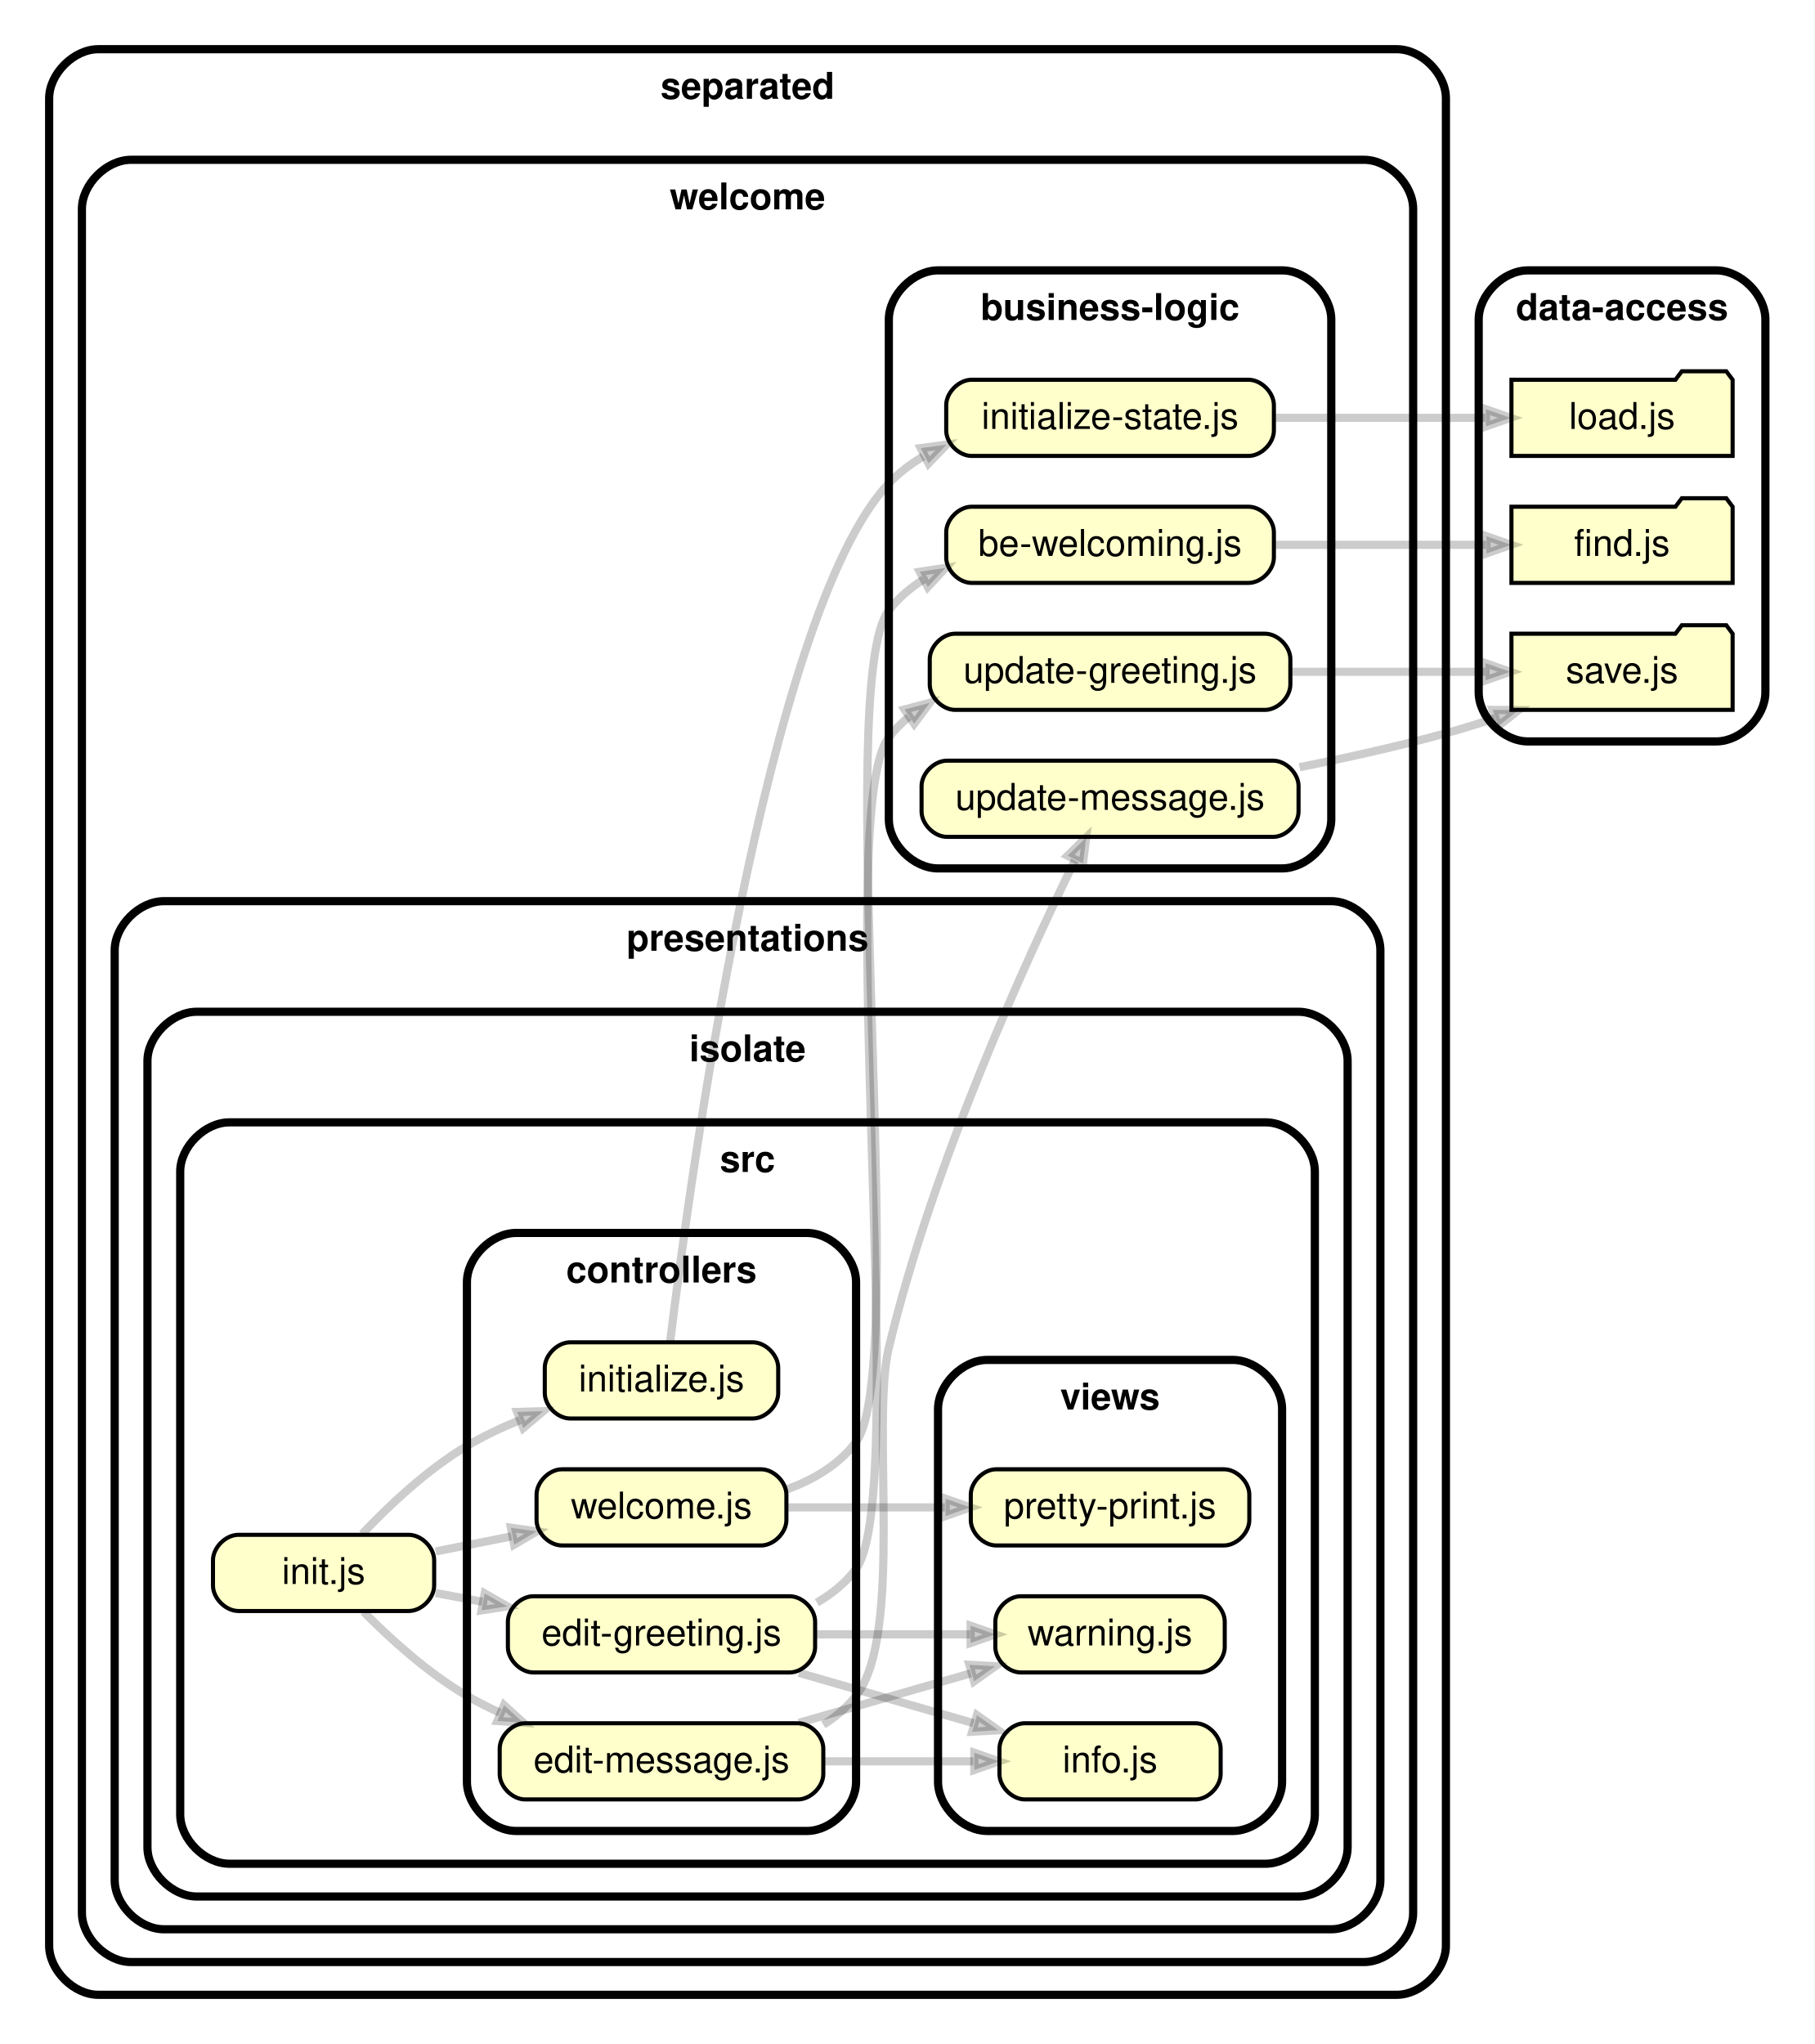
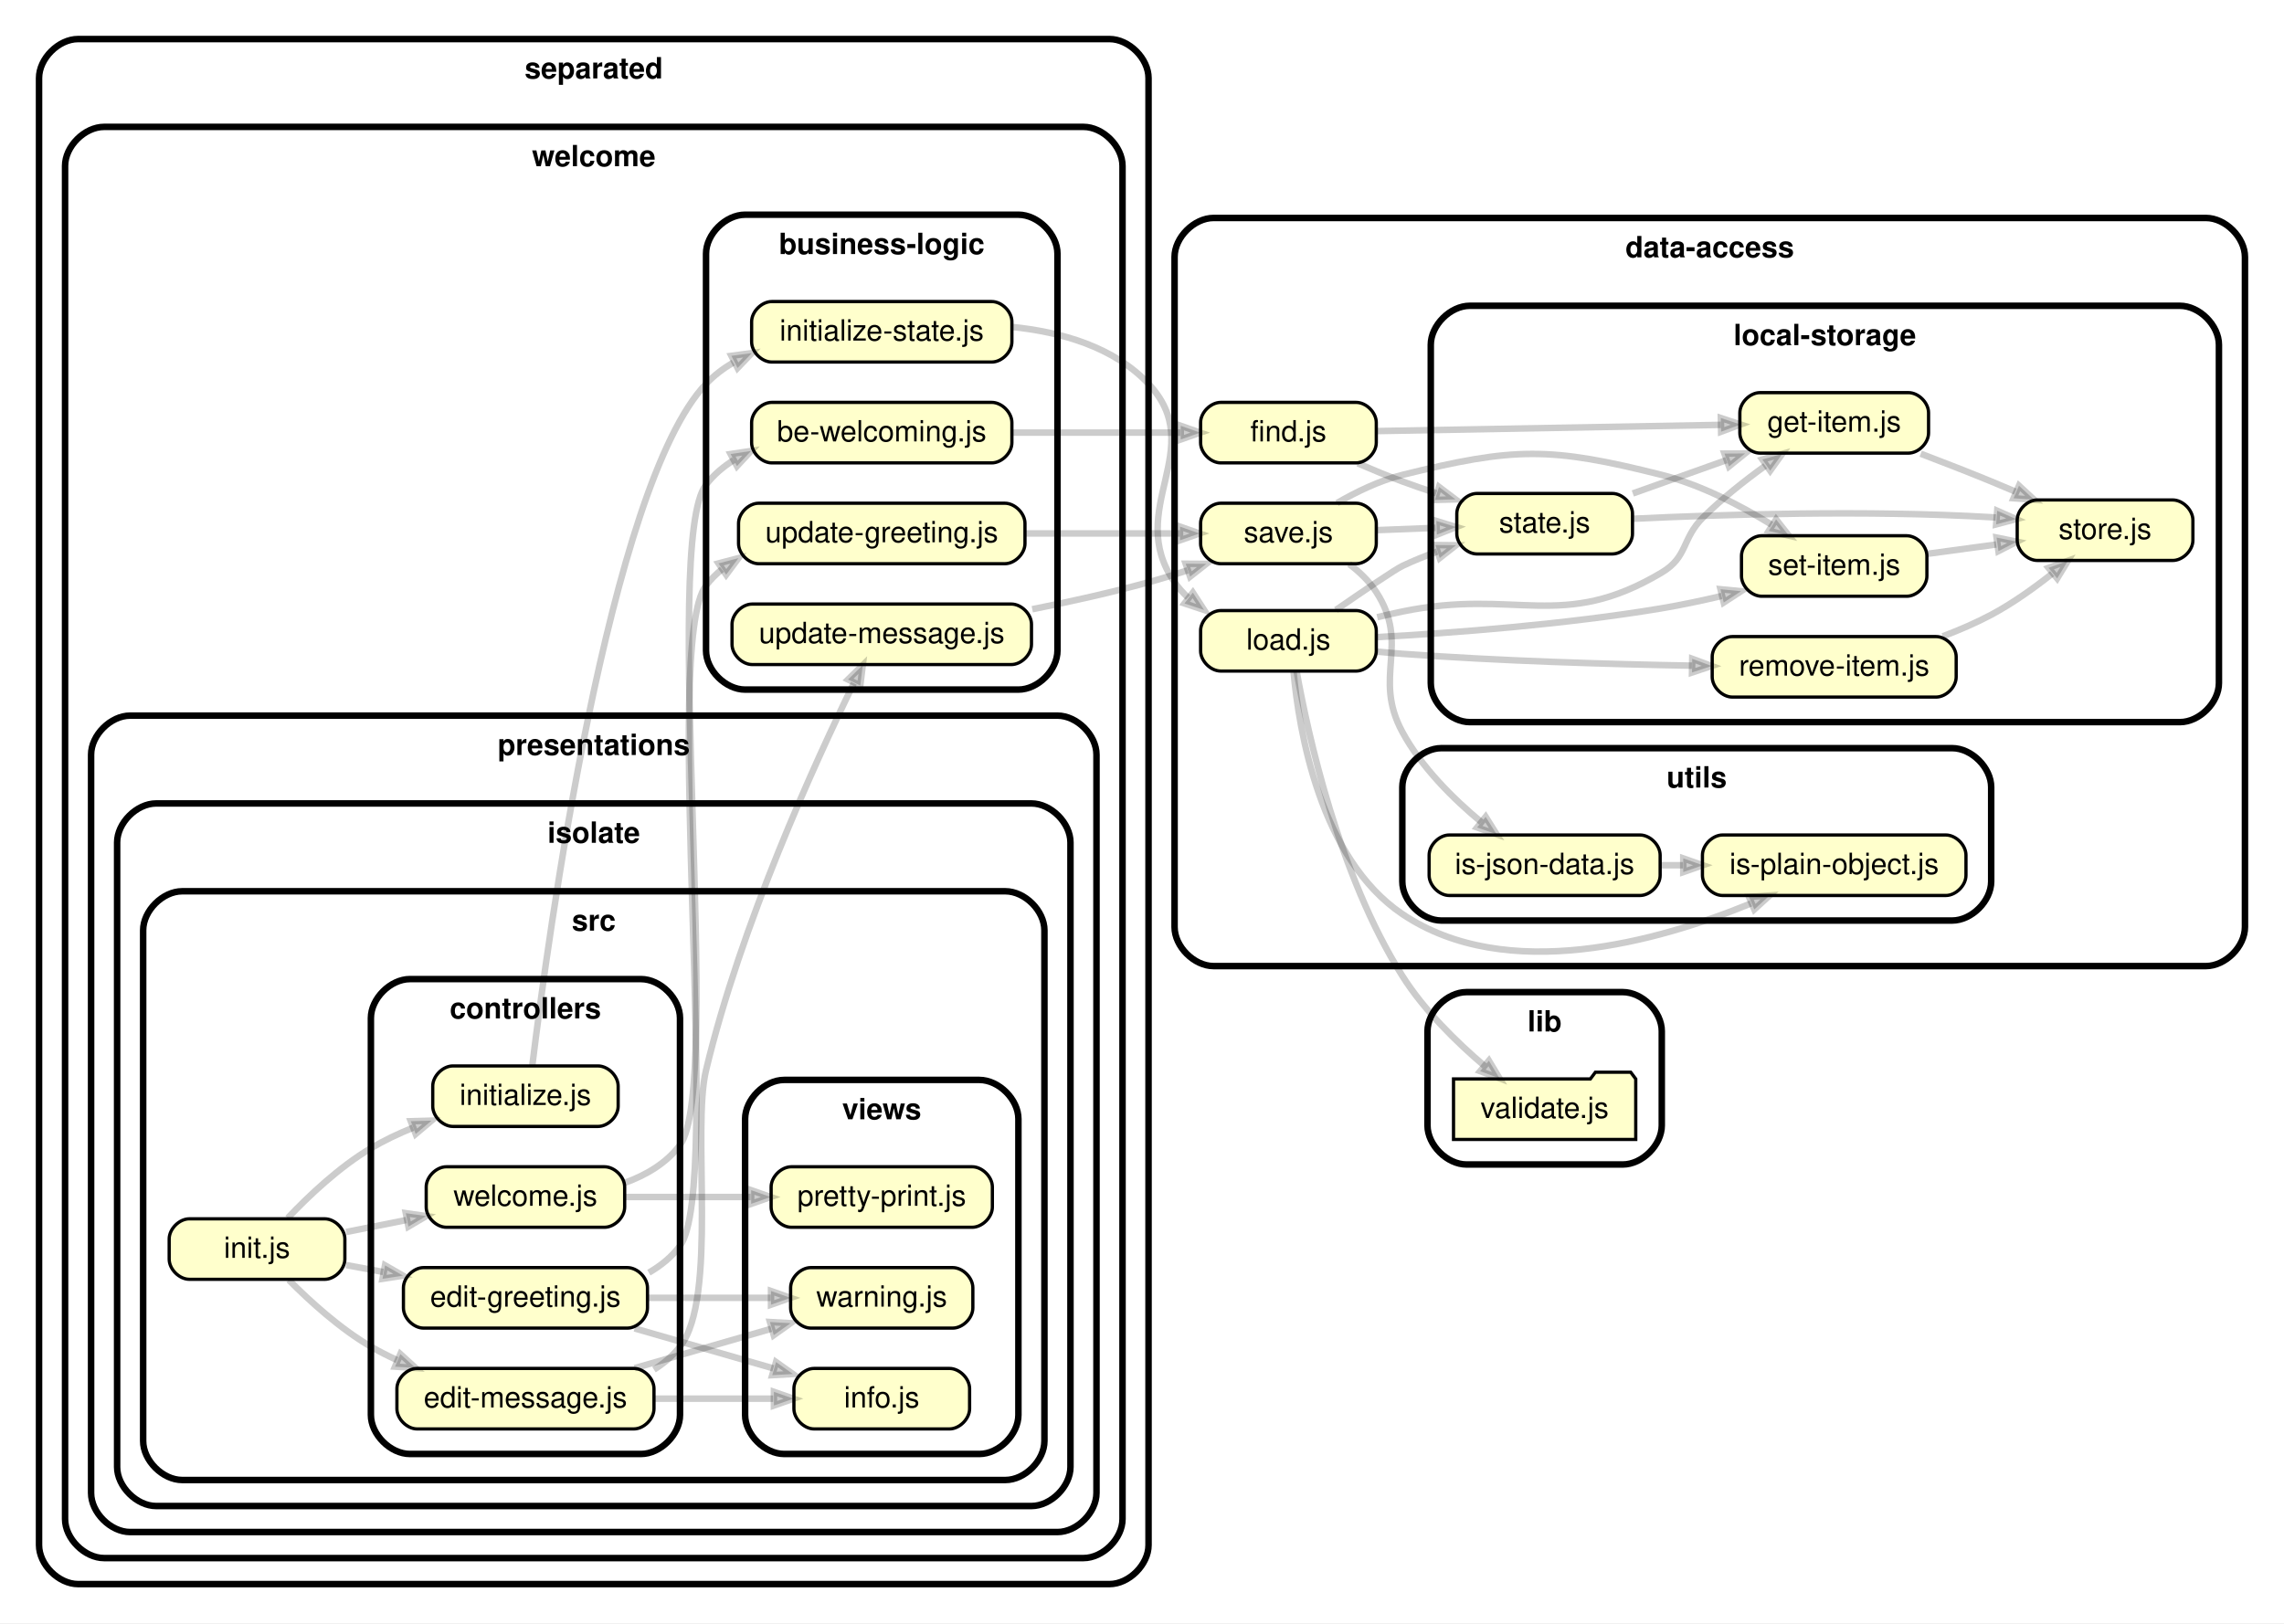
- <svg xmlns="http://www.w3.org/2000/svg" xmlns:xlink="http://www.w3.org/1999/xlink" width="443pt" height="499pt" viewBox="0.00 0.00 443.02 499.00">
+ <svg xmlns="http://www.w3.org/2000/svg" xmlns:xlink="http://www.w3.org/1999/xlink" width="702pt" height="499pt" viewBox="0.00 0.00 702.02 499.00">
  <g id="graph0" class="graph" transform="scale(1 1) rotate(0) translate(4 495)">
-     <polygon fill="white" stroke="transparent" points="-4,4 -4,-495 439.02,-495 439.02,4 -4,4" />
+     <polygon fill="white" stroke="transparent" points="-4,4 -4,-495 698.02,-495 698.02,4 -4,4" />
    <g id="clust1" class="cluster">
-       <path fill="#ffffff" stroke="black" stroke-width="2" d="M369.02,-314C369.02,-314 415.02,-314 415.02,-314 421.02,-314 427.02,-320 427.02,-326 427.02,-326 427.02,-417 427.02,-417 427.02,-423 421.02,-429 415.02,-429 415.02,-429 369.02,-429 369.02,-429 363.02,-429 357.02,-423 357.02,-417 357.02,-417 357.02,-326 357.02,-326 357.02,-320 363.02,-314 369.02,-314" />
-       <text text-anchor="middle" x="392.02" y="-416.9" font-family="Helvetica,sans-Serif" font-weight="bold" font-size="9.00">data-access</text>
+       <path fill="#ffffff" stroke="black" stroke-width="2" d="M369.02,-198C369.02,-198 674.02,-198 674.02,-198 680.02,-198 686.02,-204 686.02,-210 686.02,-210 686.02,-416 686.02,-416 686.02,-422 680.02,-428 674.02,-428 674.02,-428 369.02,-428 369.02,-428 363.02,-428 357.02,-422 357.02,-416 357.02,-416 357.02,-210 357.02,-210 357.02,-204 363.02,-198 369.02,-198" />
+       <text text-anchor="middle" x="521.52" y="-415.9" font-family="Helvetica,sans-Serif" font-weight="bold" font-size="9.00">data-access</text>
    </g>
    <g id="clust2" class="cluster">
+       <path fill="#ffffff" stroke="black" stroke-width="2" d="M447.77,-273C447.77,-273 666.02,-273 666.02,-273 672.02,-273 678.02,-279 678.02,-285 678.02,-285 678.02,-389 678.02,-389 678.02,-395 672.02,-401 666.02,-401 666.02,-401 447.77,-401 447.77,-401 441.77,-401 435.77,-395 435.77,-389 435.77,-389 435.77,-285 435.77,-285 435.77,-279 441.77,-273 447.77,-273" />
+       <text text-anchor="middle" x="556.89" y="-388.9" font-family="Helvetica,sans-Serif" font-weight="bold" font-size="9.00">local-storage</text>
+     </g>
+     <g id="clust3" class="cluster">
+       <path fill="#ffffff" stroke="black" stroke-width="2" d="M439.02,-212C439.02,-212 596.02,-212 596.02,-212 602.02,-212 608.02,-218 608.02,-224 608.02,-224 608.02,-253 608.02,-253 608.02,-259 602.02,-265 596.02,-265 596.02,-265 439.02,-265 439.02,-265 433.02,-265 427.02,-259 427.02,-253 427.02,-253 427.02,-224 427.02,-224 427.02,-218 433.02,-212 439.02,-212" />
+       <text text-anchor="middle" x="517.52" y="-252.9" font-family="Helvetica,sans-Serif" font-weight="bold" font-size="9.00">utils</text>
+     </g>
+     <g id="clust4" class="cluster">
+       <path fill="#ffffff" stroke="black" stroke-width="2" d="M446.76,-137C446.76,-137 494.77,-137 494.77,-137 500.77,-137 506.77,-143 506.77,-149 506.77,-149 506.77,-178 506.77,-178 506.77,-184 500.77,-190 494.77,-190 494.77,-190 446.76,-190 446.76,-190 440.76,-190 434.76,-184 434.76,-178 434.76,-178 434.76,-149 434.76,-149 434.76,-143 440.76,-137 446.76,-137" />
+       <text text-anchor="middle" x="470.77" y="-177.9" font-family="Helvetica,sans-Serif" font-weight="bold" font-size="9.00">lib</text>
+     </g>
+     <g id="clust5" class="cluster">
      <path fill="#ffffff" stroke="black" stroke-width="2" d="M20,-8C20,-8 337.02,-8 337.02,-8 343.02,-8 349.02,-14 349.02,-20 349.02,-20 349.02,-471 349.02,-471 349.02,-477 343.02,-483 337.02,-483 337.02,-483 20,-483 20,-483 14,-483 8,-477 8,-471 8,-471 8,-20 8,-20 8,-14 14,-8 20,-8" />
      <text text-anchor="middle" x="178.51" y="-470.9" font-family="Helvetica,sans-Serif" font-weight="bold" font-size="9.00">separated</text>
    </g>
-     <g id="clust3" class="cluster">
+     <g id="clust6" class="cluster">
      <path fill="#ffffff" stroke="black" stroke-width="2" d="M28,-16C28,-16 329.02,-16 329.02,-16 335.02,-16 341.02,-22 341.02,-28 341.02,-28 341.02,-444 341.02,-444 341.02,-450 335.02,-456 329.02,-456 329.02,-456 28,-456 28,-456 22,-456 16,-450 16,-444 16,-444 16,-28 16,-28 16,-22 22,-16 28,-16" />
      <text text-anchor="middle" x="178.51" y="-443.9" font-family="Helvetica,sans-Serif" font-weight="bold" font-size="9.00">welcome</text>
    </g>
-     <g id="clust4" class="cluster">
+     <g id="clust7" class="cluster">
      <path fill="#ffffff" stroke="black" stroke-width="2" d="M225.01,-283C225.01,-283 309.03,-283 309.03,-283 315.03,-283 321.03,-289 321.03,-295 321.03,-295 321.03,-417 321.03,-417 321.03,-423 315.03,-429 309.03,-429 309.03,-429 225.01,-429 225.01,-429 219.01,-429 213.01,-423 213.01,-417 213.01,-417 213.01,-295 213.01,-295 213.01,-289 219.01,-283 225.01,-283" />
      <text text-anchor="middle" x="267.02" y="-416.9" font-family="Helvetica,sans-Serif" font-weight="bold" font-size="9.00">business-logic</text>
    </g>
-     <g id="clust5" class="cluster">
+     <g id="clust8" class="cluster">
      <path fill="#ffffff" stroke="black" stroke-width="2" d="M36,-24C36,-24 321.02,-24 321.02,-24 327.02,-24 333.02,-30 333.02,-36 333.02,-36 333.02,-263 333.02,-263 333.02,-269 327.02,-275 321.02,-275 321.02,-275 36,-275 36,-275 30,-275 24,-269 24,-263 24,-263 24,-36 24,-36 24,-30 30,-24 36,-24" />
      <text text-anchor="middle" x="178.51" y="-262.9" font-family="Helvetica,sans-Serif" font-weight="bold" font-size="9.00">presentations</text>
    </g>
-     <g id="clust6" class="cluster">
+     <g id="clust9" class="cluster">
      <path fill="#ffffff" stroke="black" stroke-width="2" d="M44,-32C44,-32 313.02,-32 313.02,-32 319.02,-32 325.02,-38 325.02,-44 325.02,-44 325.02,-236 325.02,-236 325.02,-242 319.02,-248 313.02,-248 313.02,-248 44,-248 44,-248 38,-248 32,-242 32,-236 32,-236 32,-44 32,-44 32,-38 38,-32 44,-32" />
      <text text-anchor="middle" x="178.51" y="-235.9" font-family="Helvetica,sans-Serif" font-weight="bold" font-size="9.00">isolate</text>
    </g>
-     <g id="clust7" class="cluster">
+     <g id="clust10" class="cluster">
      <path fill="#ffffff" stroke="black" stroke-width="2" d="M52,-40C52,-40 305.02,-40 305.02,-40 311.02,-40 317.02,-46 317.02,-52 317.02,-52 317.02,-209 317.02,-209 317.02,-215 311.02,-221 305.02,-221 305.02,-221 52,-221 52,-221 46,-221 40,-215 40,-209 40,-209 40,-52 40,-52 40,-46 46,-40 52,-40" />
      <text text-anchor="middle" x="178.51" y="-208.9" font-family="Helvetica,sans-Serif" font-weight="bold" font-size="9.00">src</text>
    </g>
-     <g id="clust8" class="cluster">
+     <g id="clust11" class="cluster">
      <path fill="#ffffff" stroke="black" stroke-width="2" d="M122,-48C122,-48 193.01,-48 193.01,-48 199.01,-48 205.01,-54 205.01,-60 205.01,-60 205.01,-182 205.01,-182 205.01,-188 199.01,-194 193.01,-194 193.01,-194 122,-194 122,-194 116,-194 110,-188 110,-182 110,-182 110,-60 110,-60 110,-54 116,-48 122,-48" />
      <text text-anchor="middle" x="157.5" y="-181.9" font-family="Helvetica,sans-Serif" font-weight="bold" font-size="9.00">controllers</text>
    </g>
-     <g id="clust9" class="cluster">
+     <g id="clust12" class="cluster">
      <path fill="#ffffff" stroke="black" stroke-width="2" d="M237.02,-48C237.02,-48 297.02,-48 297.02,-48 303.02,-48 309.02,-54 309.02,-60 309.02,-60 309.02,-151 309.02,-151 309.02,-157 303.02,-163 297.02,-163 297.02,-163 237.02,-163 237.02,-163 231.02,-163 225.02,-157 225.02,-151 225.02,-151 225.02,-60 225.02,-60 225.02,-54 231.02,-48 237.02,-48" />
      <text text-anchor="middle" x="267.02" y="-150.9" font-family="Helvetica,sans-Serif" font-weight="bold" font-size="9.00">views</text>
    </g>
    <g id="node1" class="node">
      <g id="a_node1">
        <a xlink:href="data-access/find.js" xlink:title="find.js">
-           <polygon fill="#ffffcc" stroke="black" points="419.02,-371.3 417.47,-373.37 406.62,-373.37 405.06,-371.3 365.02,-371.3 365.02,-352.7 419.02,-352.7 419.02,-371.3" />
+           <path fill="#ffffcc" stroke="black" d="M412.82,-371.3C412.82,-371.3 371.22,-371.3 371.22,-371.3 368.12,-371.3 365.02,-368.2 365.02,-365.1 365.02,-365.1 365.02,-358.9 365.02,-358.9 365.02,-355.8 368.12,-352.7 371.22,-352.7 371.22,-352.7 412.82,-352.7 412.82,-352.7 415.92,-352.7 419.02,-355.8 419.02,-358.9 419.02,-358.9 419.02,-365.1 419.02,-365.1 419.02,-368.2 415.92,-371.3 412.82,-371.3" />
          <text text-anchor="middle" x="392.02" y="-359.3" font-family="Helvetica,sans-Serif" font-size="9.00">find.js</text>
        </a>
      </g>
    </g>
    <g id="node2" class="node">
      <g id="a_node2">
-         <a xlink:href="data-access/load.js" xlink:title="load.js">
-           <polygon fill="#ffffcc" stroke="black" points="419.02,-402.3 417.47,-404.37 406.62,-404.37 405.06,-402.3 365.02,-402.3 365.02,-383.7 419.02,-383.7 419.02,-402.3" />
-           <text text-anchor="middle" x="392.02" y="-390.3" font-family="Helvetica,sans-Serif" font-size="9.00">load.js</text>
-         </a>
-       </g>
+         <a xlink:href="data-access/local-storage/get-item.js" xlink:title="get-item.js">
+           <path fill="#ffffcc" stroke="black" d="M582.57,-374.3C582.57,-374.3 536.97,-374.3 536.97,-374.3 533.87,-374.3 530.77,-371.2 530.77,-368.1 530.77,-368.1 530.77,-361.9 530.77,-361.9 530.77,-358.8 533.87,-355.7 536.97,-355.7 536.97,-355.7 582.57,-355.7 582.57,-355.7 585.67,-355.7 588.77,-358.8 588.77,-361.9 588.77,-361.9 588.77,-368.1 588.77,-368.1 588.77,-371.2 585.67,-374.3 582.57,-374.3" />
+           <text text-anchor="middle" x="559.77" y="-362.3" font-family="Helvetica,sans-Serif" font-size="9.00">get-item.js</text>
+         </a>
+       </g>
+     </g>
+     <g id="edge1" class="edge">
+       <path fill="none" stroke="#000000" stroke-width="2" stroke-opacity="0.2" d="M419.28,-362.48C447.86,-362.99 493.66,-363.82 524.92,-364.39" />
+       <polygon fill="#000000" fill-opacity="0.2" stroke="#000000" stroke-width="2" stroke-opacity="0.2" points="524.93,-366.49 530.97,-364.5 525.01,-362.29 524.93,-366.49" />
    </g>
    <g id="node3" class="node">
      <g id="a_node3">
-         <a xlink:href="data-access/save.js" xlink:title="save.js">
-           <polygon fill="#ffffcc" stroke="black" points="419.02,-340.3 417.47,-342.37 406.62,-342.37 405.06,-340.3 365.02,-340.3 365.02,-321.7 419.02,-321.7 419.02,-340.3" />
-           <text text-anchor="middle" x="392.02" y="-328.3" font-family="Helvetica,sans-Serif" font-size="9.00">save.js</text>
-         </a>
-       </g>
+         <a xlink:href="data-access/local-storage/state.js" xlink:title="state.js">
+           <path fill="#ffffcc" stroke="black" d="M491.57,-343.3C491.57,-343.3 449.97,-343.3 449.97,-343.3 446.87,-343.3 443.77,-340.2 443.77,-337.1 443.77,-337.1 443.77,-330.9 443.77,-330.9 443.77,-327.8 446.87,-324.7 449.97,-324.7 449.97,-324.7 491.57,-324.7 491.57,-324.7 494.67,-324.7 497.77,-327.8 497.77,-330.9 497.77,-330.9 497.77,-337.1 497.77,-337.1 497.77,-340.2 494.67,-343.3 491.57,-343.3" />
+           <text text-anchor="middle" x="470.77" y="-331.3" font-family="Helvetica,sans-Serif" font-size="9.00">state.js</text>
+         </a>
+       </g>
+     </g>
+     <g id="edge2" class="edge">
+       <path fill="none" stroke="#000000" stroke-width="2" stroke-opacity="0.2" d="M413.35,-352.55C417.81,-350.62 422.54,-348.66 427.02,-347 430.37,-345.76 433.9,-344.54 437.44,-343.38" />
+       <polygon fill="#000000" fill-opacity="0.2" stroke="#000000" stroke-width="2" stroke-opacity="0.2" points="438.3,-345.31 443.37,-341.48 437.02,-341.31 438.3,-345.31" />
+     </g>
+     <g id="node9" class="node">
+       <g id="a_node9">
+         <a xlink:href="data-access/local-storage/store.js" xlink:title="store.js">
+           <path fill="#ffffcc" stroke="black" d="M663.82,-341.3C663.82,-341.3 622.22,-341.3 622.22,-341.3 619.12,-341.3 616.02,-338.2 616.02,-335.1 616.02,-335.1 616.02,-328.9 616.02,-328.9 616.02,-325.8 619.12,-322.7 622.22,-322.7 622.22,-322.7 663.82,-322.7 663.82,-322.7 666.92,-322.7 670.02,-325.8 670.02,-328.9 670.02,-328.9 670.02,-335.1 670.02,-335.1 670.02,-338.2 666.92,-341.3 663.82,-341.3" />
+           <text text-anchor="middle" x="643.02" y="-329.3" font-family="Helvetica,sans-Serif" font-size="9.00">store.js</text>
+         </a>
+       </g>
+     </g>
+     <g id="edge9" class="edge">
+       <path fill="none" stroke="#000000" stroke-width="2" stroke-opacity="0.2" d="M586.36,-355.52C593.41,-352.84 601.03,-349.87 608.02,-347 610.43,-346.01 612.94,-344.95 615.44,-343.88" />
+       <polygon fill="#000000" fill-opacity="0.2" stroke="#000000" stroke-width="2" stroke-opacity="0.2" points="616.56,-345.68 621.23,-341.37 614.89,-341.83 616.56,-345.68" />
+     </g>
+     <g id="edge12" class="edge">
+       <path fill="none" stroke="#000000" stroke-width="2" stroke-opacity="0.2" d="M497.87,-343.3C506.91,-346.52 517.14,-350.17 526.61,-353.54" />
+       <polygon fill="#000000" fill-opacity="0.2" stroke="#000000" stroke-width="2" stroke-opacity="0.2" points="526.03,-355.56 532.38,-355.6 527.43,-351.61 526.03,-355.56" />
+     </g>
+     <g id="edge13" class="edge">
+       <path fill="none" stroke="#000000" stroke-width="2" stroke-opacity="0.2" d="M497.91,-335.52C525.36,-336.85 569.76,-338.24 608.02,-336 608.48,-335.97 608.95,-335.94 609.43,-335.91" />
+       <polygon fill="#000000" fill-opacity="0.2" stroke="#000000" stroke-width="2" stroke-opacity="0.2" points="609.87,-337.98 615.69,-335.41 609.54,-333.8 609.87,-337.98" />
    </g>
    <g id="node4" class="node">
      <g id="a_node4">
+         <a xlink:href="data-access/load.js" xlink:title="load.js">
+           <path fill="#ffffcc" stroke="black" d="M412.82,-307.3C412.82,-307.3 371.22,-307.3 371.22,-307.3 368.12,-307.3 365.02,-304.2 365.02,-301.1 365.02,-301.1 365.02,-294.9 365.02,-294.9 365.02,-291.8 368.12,-288.7 371.22,-288.7 371.22,-288.7 412.82,-288.7 412.82,-288.7 415.92,-288.7 419.02,-291.8 419.02,-294.9 419.02,-294.9 419.02,-301.1 419.02,-301.1 419.02,-304.2 415.92,-307.3 412.82,-307.3" />
+           <text text-anchor="middle" x="392.02" y="-295.3" font-family="Helvetica,sans-Serif" font-size="9.00">load.js</text>
+         </a>
+       </g>
+     </g>
+     <g id="edge4" class="edge">
+       <path fill="none" stroke="#000000" stroke-width="2" stroke-opacity="0.2" d="M419.31,-305.26C421.9,-305.89 424.51,-306.48 427.02,-307 462.12,-314.26 476,-300.62 506.77,-319 514.88,-323.84 512.82,-329.35 519.52,-336 525.25,-341.69 532.15,-347.16 538.56,-351.79" />
+       <polygon fill="#000000" fill-opacity="0.2" stroke="#000000" stroke-width="2" stroke-opacity="0.2" points="537.68,-353.74 543.79,-355.47 540.09,-350.3 537.68,-353.74" />
+     </g>
+     <g id="edge7" class="edge">
+       <path fill="none" stroke="#000000" stroke-width="2" stroke-opacity="0.2" d="M406.61,-307.48C415.09,-313.34 424.8,-319.94 427.02,-321 430.42,-322.62 434.07,-324.1 437.75,-325.42" />
+       <polygon fill="#000000" fill-opacity="0.2" stroke="#000000" stroke-width="2" stroke-opacity="0.2" points="437.17,-327.44 443.52,-327.38 438.52,-323.46 437.17,-327.44" />
+     </g>
+     <g id="node5" class="node">
+       <g id="a_node5">
+         <a xlink:href="lib/validate.js" xlink:title="validate.js">
+           <polygon fill="#ffffcc" stroke="black" points="498.77,-163.3 497.22,-165.37 486.37,-165.37 484.82,-163.3 442.76,-163.3 442.76,-144.7 498.77,-144.7 498.77,-163.3" />
+           <text text-anchor="middle" x="470.77" y="-151.3" font-family="Helvetica,sans-Serif" font-size="9.00">validate.js</text>
+         </a>
+       </g>
+     </g>
+     <g id="edge3" class="edge">
+       <path fill="none" stroke="#000000" stroke-width="2" stroke-opacity="0.2" d="M394.55,-288.53C397.96,-269.56 407.43,-226.06 427.02,-195 433.68,-184.43 443.65,-174.66 452.28,-167.31" />
+       <polygon fill="#000000" fill-opacity="0.2" stroke="#000000" stroke-width="2" stroke-opacity="0.2" points="453.63,-168.92 456.91,-163.48 450.95,-165.69 453.63,-168.92" />
+     </g>
+     <g id="node6" class="node">
+       <g id="a_node6">
+         <a xlink:href="data-access/local-storage/remove-item.js" xlink:title="remove-item.js">
+           <path fill="#ffffcc" stroke="black" d="M591.06,-299.3C591.06,-299.3 528.47,-299.3 528.47,-299.3 525.37,-299.3 522.27,-296.2 522.27,-293.1 522.27,-293.1 522.27,-286.9 522.27,-286.9 522.27,-283.8 525.37,-280.7 528.47,-280.7 528.47,-280.7 591.06,-280.7 591.06,-280.7 594.16,-280.7 597.26,-283.8 597.26,-286.9 597.26,-286.9 597.26,-293.1 597.26,-293.1 597.26,-296.2 594.16,-299.3 591.06,-299.3" />
+           <text text-anchor="middle" x="559.77" y="-287.3" font-family="Helvetica,sans-Serif" font-size="9.00">remove-item.js</text>
+         </a>
+       </g>
+     </g>
+     <g id="edge5" class="edge">
+       <path fill="none" stroke="#000000" stroke-width="2" stroke-opacity="0.2" d="M419.35,-294.67C421.94,-294.42 424.53,-294.18 427.02,-294 456.7,-291.81 490.23,-290.81 516.04,-290.36" />
+       <polygon fill="#000000" fill-opacity="0.2" stroke="#000000" stroke-width="2" stroke-opacity="0.2" points="516.13,-292.46 522.09,-290.26 516.06,-288.26 516.13,-292.46" />
+     </g>
+     <g id="node7" class="node">
+       <g id="a_node7">
+         <a xlink:href="data-access/local-storage/set-item.js" xlink:title="set-item.js">
+           <path fill="#ffffcc" stroke="black" d="M582.06,-330.3C582.06,-330.3 537.47,-330.3 537.47,-330.3 534.37,-330.3 531.27,-327.2 531.27,-324.1 531.27,-324.1 531.27,-317.9 531.27,-317.9 531.27,-314.8 534.37,-311.7 537.47,-311.7 537.47,-311.7 582.06,-311.7 582.06,-311.7 585.16,-311.7 588.26,-314.8 588.26,-317.9 588.26,-317.9 588.26,-324.1 588.26,-324.1 588.26,-327.2 585.16,-330.3 582.06,-330.3" />
+           <text text-anchor="middle" x="559.77" y="-318.3" font-family="Helvetica,sans-Serif" font-size="9.00">set-item.js</text>
+         </a>
+       </g>
+     </g>
+     <g id="edge6" class="edge">
+       <path fill="none" stroke="#000000" stroke-width="2" stroke-opacity="0.2" d="M419.37,-299.14C442.52,-300.42 477.05,-303.01 506.77,-308 512.76,-309.01 519.07,-310.34 525.16,-311.78" />
+       <polygon fill="#000000" fill-opacity="0.2" stroke="#000000" stroke-width="2" stroke-opacity="0.2" points="524.82,-313.86 531.14,-313.24 525.81,-309.78 524.82,-313.86" />
+     </g>
+     <g id="node8" class="node">
+       <g id="a_node8">
+         <a xlink:href="data-access/utils/is-plain-object.js" xlink:title="is-plain-object.js">
+           <path fill="#ffffcc" stroke="black" d="M594.07,-238.3C594.07,-238.3 525.47,-238.3 525.47,-238.3 522.37,-238.3 519.27,-235.2 519.27,-232.1 519.27,-232.1 519.27,-225.9 519.27,-225.9 519.27,-222.8 522.37,-219.7 525.47,-219.7 525.47,-219.7 594.07,-219.7 594.07,-219.7 597.17,-219.7 600.27,-222.8 600.27,-225.9 600.27,-225.9 600.27,-232.1 600.27,-232.1 600.27,-235.2 597.17,-238.3 594.07,-238.3" />
+           <text text-anchor="middle" x="559.77" y="-226.3" font-family="Helvetica,sans-Serif" font-size="9.00">is-plain-object.js</text>
+         </a>
+       </g>
+     </g>
+     <g id="edge8" class="edge">
+       <path fill="none" stroke="#000000" stroke-width="2" stroke-opacity="0.2" d="M393.58,-288.61C395.23,-270.5 401.71,-231.06 427.02,-214 459.1,-192.38 505.83,-205.61 534.16,-217.25" />
+       <polygon fill="#000000" fill-opacity="0.2" stroke="#000000" stroke-width="2" stroke-opacity="0.2" points="533.57,-219.28 539.91,-219.7 535.21,-215.41 533.57,-219.28" />
+     </g>
+     <g id="edge10" class="edge">
+       <path fill="none" stroke="#000000" stroke-width="2" stroke-opacity="0.2" d="M593.13,-299.38C598.23,-301.31 603.35,-303.52 608.02,-306 614.54,-309.48 621.13,-314.18 626.75,-318.63" />
+       <polygon fill="#000000" fill-opacity="0.2" stroke="#000000" stroke-width="2" stroke-opacity="0.2" points="625.64,-320.43 631.61,-322.61 628.3,-317.18 625.64,-320.43" />
+     </g>
+     <g id="edge11" class="edge">
+       <path fill="none" stroke="#000000" stroke-width="2" stroke-opacity="0.2" d="M588.27,-324.72C595.11,-325.65 602.51,-326.65 609.56,-327.61" />
+       <polygon fill="#000000" fill-opacity="0.2" stroke="#000000" stroke-width="2" stroke-opacity="0.2" points="609.68,-329.74 615.91,-328.47 610.25,-325.58 609.68,-329.74" />
+     </g>
+     <g id="node10" class="node">
+       <g id="a_node10">
+         <a xlink:href="data-access/save.js" xlink:title="save.js">
+           <path fill="#ffffcc" stroke="black" d="M412.82,-340.3C412.82,-340.3 371.22,-340.3 371.22,-340.3 368.12,-340.3 365.02,-337.2 365.02,-334.1 365.02,-334.1 365.02,-327.9 365.02,-327.9 365.02,-324.8 368.12,-321.7 371.22,-321.7 371.22,-321.7 412.82,-321.7 412.82,-321.7 415.92,-321.7 419.02,-324.8 419.02,-327.9 419.02,-327.9 419.02,-334.1 419.02,-334.1 419.02,-337.2 415.92,-340.3 412.82,-340.3" />
+           <text text-anchor="middle" x="392.02" y="-328.3" font-family="Helvetica,sans-Serif" font-size="9.00">save.js</text>
+         </a>
+       </g>
+     </g>
+     <g id="edge15" class="edge">
+       <path fill="none" stroke="#000000" stroke-width="2" stroke-opacity="0.2" d="M419.43,-332.03C425.16,-332.26 431.29,-332.5 437.23,-332.73" />
+       <polygon fill="#000000" fill-opacity="0.2" stroke="#000000" stroke-width="2" stroke-opacity="0.2" points="437.49,-334.84 443.57,-332.98 437.65,-330.64 437.49,-334.84" />
+     </g>
+     <g id="edge14" class="edge">
+       <path fill="none" stroke="#000000" stroke-width="2" stroke-opacity="0.2" d="M406.95,-340.35C412.87,-343.79 420.02,-347.26 427.02,-349 461.42,-357.54 472.4,-357.67 506.77,-349 518.74,-345.98 530.95,-339.61 540.52,-333.71" />
+       <polygon fill="#000000" fill-opacity="0.2" stroke="#000000" stroke-width="2" stroke-opacity="0.2" points="541.91,-335.32 545.84,-330.32 539.65,-331.78 541.91,-335.32" />
+     </g>
+     <g id="node11" class="node">
+       <g id="a_node11">
+         <a xlink:href="data-access/utils/is-json-data.js" xlink:title="is-json-data.js">
+           <path fill="#ffffcc" stroke="black" d="M500.07,-238.3C500.07,-238.3 441.46,-238.3 441.46,-238.3 438.36,-238.3 435.26,-235.2 435.26,-232.1 435.26,-232.1 435.26,-225.9 435.26,-225.9 435.26,-222.8 438.36,-219.7 441.46,-219.7 441.46,-219.7 500.07,-219.7 500.07,-219.7 503.17,-219.7 506.27,-222.8 506.27,-225.9 506.27,-225.9 506.27,-232.1 506.27,-232.1 506.27,-235.2 503.17,-238.3 500.07,-238.3" />
+           <text text-anchor="middle" x="470.77" y="-226.3" font-family="Helvetica,sans-Serif" font-size="9.00">is-json-data.js</text>
+         </a>
+       </g>
+     </g>
+     <g id="edge16" class="edge">
+       <path fill="none" stroke="#000000" stroke-width="2" stroke-opacity="0.2" d="M410.67,-321.61C413.87,-319.19 416.87,-316.32 419.02,-313 429.58,-296.68 417.78,-287.1 427.02,-270 432.87,-259.16 442.61,-249.48 451.31,-242.26" />
+       <polygon fill="#000000" fill-opacity="0.2" stroke="#000000" stroke-width="2" stroke-opacity="0.2" points="452.64,-243.89 456.01,-238.51 450.01,-240.61 452.64,-243.89" />
+     </g>
+     <g id="edge17" class="edge">
+       <path fill="none" stroke="#000000" stroke-width="2" stroke-opacity="0.2" d="M506.4,-229C508.67,-229 510.97,-229 513.27,-229" />
+       <polygon fill="#000000" fill-opacity="0.2" stroke="#000000" stroke-width="2" stroke-opacity="0.2" points="513.38,-231.1 519.38,-229 513.38,-226.9 513.38,-231.1" />
+     </g>
+     <g id="node12" class="node">
+       <g id="a_node12">
        <a xlink:href="separated/welcome/business-logic/be-welcoming.js" xlink:title="be-welcoming.js">
          <path fill="#ffffcc" stroke="black" d="M300.82,-371.3C300.82,-371.3 233.22,-371.3 233.22,-371.3 230.12,-371.3 227.02,-368.2 227.02,-365.1 227.02,-365.1 227.02,-358.9 227.02,-358.9 227.02,-355.8 230.12,-352.7 233.22,-352.7 233.22,-352.7 300.82,-352.7 300.82,-352.7 303.92,-352.7 307.02,-355.8 307.02,-358.9 307.02,-358.9 307.02,-365.1 307.02,-365.1 307.02,-368.2 303.92,-371.3 300.82,-371.3" />
          <text text-anchor="middle" x="267.02" y="-359.3" font-family="Helvetica,sans-Serif" font-size="9.00">be-welcoming.js</text>
        </a>
      </g>
    </g>
-     <g id="edge1" class="edge">
+     <g id="edge18" class="edge">
      <path fill="none" stroke="#000000" stroke-width="2" stroke-opacity="0.2" d="M307.27,-362C323.91,-362 343.05,-362 358.83,-362" />
      <polygon fill="#000000" fill-opacity="0.2" stroke="#000000" stroke-width="2" stroke-opacity="0.2" points="358.92,-364.1 364.92,-362 358.92,-359.9 358.92,-364.1" />
    </g>
-     <g id="node5" class="node">
-       <g id="a_node5">
+     <g id="node13" class="node">
+       <g id="a_node13">
        <a xlink:href="separated/welcome/business-logic/initialize-state.js" xlink:title="initialize-state.js">
          <path fill="#ffffcc" stroke="black" d="M300.82,-402.3C300.82,-402.3 233.22,-402.3 233.22,-402.3 230.12,-402.3 227.02,-399.2 227.02,-396.1 227.02,-396.1 227.02,-389.9 227.02,-389.9 227.02,-386.8 230.12,-383.7 233.22,-383.7 233.22,-383.7 300.82,-383.7 300.82,-383.7 303.92,-383.7 307.02,-386.8 307.02,-389.9 307.02,-389.9 307.02,-396.1 307.02,-396.1 307.02,-399.2 303.92,-402.3 300.82,-402.3" />
          <text text-anchor="middle" x="267.02" y="-390.3" font-family="Helvetica,sans-Serif" font-size="9.00">initialize-state.js</text>
        </a>
      </g>
    </g>
-     <g id="edge2" class="edge">
-       <path fill="none" stroke="#000000" stroke-width="2" stroke-opacity="0.2" d="M306.93,-393C323.59,-393 342.8,-393 358.66,-393" />
-       <polygon fill="#000000" fill-opacity="0.2" stroke="#000000" stroke-width="2" stroke-opacity="0.2" points="358.78,-395.1 364.78,-393 358.78,-390.9 358.78,-395.1" />
-     </g>
-     <g id="node6" class="node">
-       <g id="a_node6">
+     <g id="edge19" class="edge">
+       <path fill="none" stroke="#000000" stroke-width="2" stroke-opacity="0.2" d="M306.9,-394.51C322.06,-392.99 338.33,-388.4 349.02,-377 367.72,-357.05 341.42,-338.46 357.02,-316 358.2,-314.3 359.59,-312.75 361.13,-311.33" />
+       <polygon fill="#000000" fill-opacity="0.2" stroke="#000000" stroke-width="2" stroke-opacity="0.2" points="362.64,-312.82 366.1,-307.48 360.07,-309.49 362.64,-312.82" />
+     </g>
+     <g id="node14" class="node">
+       <g id="a_node14">
        <a xlink:href="separated/welcome/business-logic/update-greeting.js" xlink:title="update-greeting.js">
          <path fill="#ffffcc" stroke="black" d="M304.84,-340.3C304.84,-340.3 229.2,-340.3 229.2,-340.3 226.1,-340.3 223,-337.2 223,-334.1 223,-334.1 223,-327.9 223,-327.9 223,-324.8 226.1,-321.7 229.2,-321.7 229.2,-321.7 304.84,-321.7 304.84,-321.7 307.94,-321.7 311.04,-324.8 311.04,-327.9 311.04,-327.9 311.04,-334.1 311.04,-334.1 311.04,-337.2 307.94,-340.3 304.84,-340.3" />
          <text text-anchor="middle" x="267.02" y="-328.3" font-family="Helvetica,sans-Serif" font-size="9.00">update-greeting.js</text>
        </a>
      </g>
    </g>
-     <g id="edge3" class="edge">
+     <g id="edge20" class="edge">
      <path fill="none" stroke="#000000" stroke-width="2" stroke-opacity="0.2" d="M311.04,-331C326.68,-331 344.07,-331 358.64,-331" />
      <polygon fill="#000000" fill-opacity="0.2" stroke="#000000" stroke-width="2" stroke-opacity="0.2" points="358.69,-333.1 364.69,-331 358.69,-328.9 358.69,-333.1" />
    </g>
-     <g id="node7" class="node">
-       <g id="a_node7">
+     <g id="node15" class="node">
+       <g id="a_node15">
        <a xlink:href="separated/welcome/business-logic/update-message.js" xlink:title="update-message.js">
          <path fill="#ffffcc" stroke="black" d="M306.84,-309.3C306.84,-309.3 227.2,-309.3 227.2,-309.3 224.1,-309.3 221,-306.2 221,-303.1 221,-303.1 221,-296.9 221,-296.9 221,-293.8 224.1,-290.7 227.2,-290.7 227.2,-290.7 306.84,-290.7 306.84,-290.7 309.94,-290.7 313.04,-293.8 313.04,-296.9 313.04,-296.9 313.04,-303.1 313.04,-303.1 313.04,-306.2 309.94,-309.3 306.84,-309.3" />
          <text text-anchor="middle" x="267.02" y="-297.3" font-family="Helvetica,sans-Serif" font-size="9.00">update-message.js</text>
        </a>
      </g>
    </g>
-     <g id="edge4" class="edge">
+     <g id="edge21" class="edge">
      <path fill="none" stroke="#000000" stroke-width="2" stroke-opacity="0.2" d="M313.28,-307.71C325,-310.04 337.55,-312.84 349.02,-316 352.93,-317.08 357,-318.34 361,-319.67" />
      <polygon fill="#000000" fill-opacity="0.2" stroke="#000000" stroke-width="2" stroke-opacity="0.2" points="360.43,-321.7 366.78,-321.66 361.79,-317.73 360.43,-321.7" />
    </g>
-     <g id="node8" class="node">
-       <g id="a_node8">
+     <g id="node16" class="node">
+       <g id="a_node16">
        <a xlink:href="separated/welcome/presentations/isolate/src/controllers/edit-greeting.js" xlink:title="edit-greeting.js">
          <path fill="#ffffcc" stroke="black" d="M188.81,-105.3C188.81,-105.3 126.2,-105.3 126.2,-105.3 123.1,-105.3 120,-102.2 120,-99.1 120,-99.1 120,-92.9 120,-92.9 120,-89.8 123.1,-86.7 126.2,-86.7 126.2,-86.7 188.81,-86.7 188.81,-86.7 191.91,-86.7 195.01,-89.8 195.01,-92.9 195.01,-92.9 195.01,-99.1 195.01,-99.1 195.01,-102.2 191.91,-105.3 188.81,-105.3" />
          <text text-anchor="middle" x="157.5" y="-93.3" font-family="Helvetica,sans-Serif" font-size="9.00">edit-greeting.js</text>
        </a>
      </g>
    </g>
-     <g id="edge5" class="edge">
+     <g id="edge22" class="edge">
      <path fill="none" stroke="#000000" stroke-width="2" stroke-opacity="0.2" d="M195.43,-103.75C199.13,-105.88 202.46,-108.57 205.01,-112 218.48,-130.11 199.19,-297.15 213.01,-315 214.44,-316.86 216.09,-318.51 217.89,-319.97" />
      <polygon fill="#000000" fill-opacity="0.2" stroke="#000000" stroke-width="2" stroke-opacity="0.2" points="216.84,-321.8 222.99,-323.42 219.2,-318.32 216.84,-321.8" />
    </g>
-     <g id="node9" class="node">
-       <g id="a_node9">
+     <g id="node17" class="node">
+       <g id="a_node17">
        <a xlink:href="separated/welcome/presentations/isolate/src/views/info.js" xlink:title="info.js">
          <path fill="#ffffcc" stroke="black" d="M287.82,-74.3C287.82,-74.3 246.22,-74.3 246.22,-74.3 243.12,-74.3 240.02,-71.2 240.02,-68.1 240.02,-68.1 240.02,-61.9 240.02,-61.9 240.02,-58.8 243.12,-55.7 246.22,-55.7 246.22,-55.7 287.82,-55.7 287.82,-55.7 290.92,-55.7 294.02,-58.8 294.02,-61.9 294.02,-61.9 294.02,-68.1 294.02,-68.1 294.02,-71.2 290.92,-74.3 287.82,-74.3" />
          <text text-anchor="middle" x="267.02" y="-62.3" font-family="Helvetica,sans-Serif" font-size="9.00">info.js</text>
        </a>
      </g>
    </g>
-     <g id="edge6" class="edge">
+     <g id="edge23" class="edge">
      <path fill="none" stroke="#000000" stroke-width="2" stroke-opacity="0.2" d="M191.05,-86.61C204.56,-82.72 220.19,-78.21 233.68,-74.32" />
      <polygon fill="#000000" fill-opacity="0.2" stroke="#000000" stroke-width="2" stroke-opacity="0.2" points="234.52,-76.27 239.71,-72.59 233.36,-72.23 234.52,-76.27" />
    </g>
-     <g id="node10" class="node">
-       <g id="a_node10">
+     <g id="node18" class="node">
+       <g id="a_node18">
        <a xlink:href="separated/welcome/presentations/isolate/src/views/warning.js" xlink:title="warning.js">
          <path fill="#ffffcc" stroke="black" d="M288.82,-105.3C288.82,-105.3 245.21,-105.3 245.21,-105.3 242.11,-105.3 239.01,-102.2 239.01,-99.1 239.01,-99.1 239.01,-92.9 239.01,-92.9 239.01,-89.8 242.11,-86.7 245.21,-86.7 245.21,-86.7 288.82,-86.7 288.82,-86.7 291.92,-86.7 295.02,-89.8 295.02,-92.9 295.02,-92.9 295.02,-99.1 295.02,-99.1 295.02,-102.2 291.92,-105.3 288.82,-105.3" />
          <text text-anchor="middle" x="267.02" y="-93.3" font-family="Helvetica,sans-Serif" font-size="9.00">warning.js</text>
        </a>
      </g>
    </g>
-     <g id="edge7" class="edge">
+     <g id="edge24" class="edge">
      <path fill="none" stroke="#000000" stroke-width="2" stroke-opacity="0.2" d="M195.2,-96C207.43,-96 220.97,-96 232.9,-96" />
      <polygon fill="#000000" fill-opacity="0.2" stroke="#000000" stroke-width="2" stroke-opacity="0.2" points="232.98,-98.1 238.98,-96 232.98,-93.9 232.98,-98.1" />
    </g>
-     <g id="node11" class="node">
-       <g id="a_node11">
+     <g id="node19" class="node">
+       <g id="a_node19">
        <a xlink:href="separated/welcome/presentations/isolate/src/controllers/edit-message.js" xlink:title="edit-message.js">
          <path fill="#ffffcc" stroke="black" d="M190.81,-74.3C190.81,-74.3 124.2,-74.3 124.2,-74.3 121.1,-74.3 118,-71.2 118,-68.1 118,-68.1 118,-61.9 118,-61.9 118,-58.8 121.1,-55.7 124.2,-55.7 124.2,-55.7 190.81,-55.7 190.81,-55.7 193.91,-55.7 197.01,-58.8 197.01,-61.9 197.01,-61.9 197.01,-68.1 197.01,-68.1 197.01,-71.2 193.91,-74.3 190.81,-74.3" />
          <text text-anchor="middle" x="157.5" y="-62.3" font-family="Helvetica,sans-Serif" font-size="9.00">edit-message.js</text>
        </a>
      </g>
    </g>
-     <g id="edge8" class="edge">
+     <g id="edge25" class="edge">
      <path fill="none" stroke="#000000" stroke-width="2" stroke-opacity="0.2" d="M197.01,-73.94C200.05,-75.86 202.79,-78.18 205.01,-81 216.74,-95.91 208.58,-147.55 213.01,-166 223.76,-210.86 246.52,-260.61 258.42,-284.94" />
      <polygon fill="#000000" fill-opacity="0.2" stroke="#000000" stroke-width="2" stroke-opacity="0.2" points="256.65,-286.1 261.19,-290.55 260.42,-284.24 256.65,-286.1" />
    </g>
-     <g id="edge9" class="edge">
+     <g id="edge26" class="edge">
      <path fill="none" stroke="#000000" stroke-width="2" stroke-opacity="0.2" d="M197.01,-65C209.01,-65 222.12,-65 233.65,-65" />
      <polygon fill="#000000" fill-opacity="0.2" stroke="#000000" stroke-width="2" stroke-opacity="0.2" points="233.88,-67.1 239.88,-65 233.88,-62.9 233.88,-67.1" />
    </g>
-     <g id="edge10" class="edge">
+     <g id="edge27" class="edge">
      <path fill="none" stroke="#000000" stroke-width="2" stroke-opacity="0.2" d="M191.05,-74.39C204.34,-78.22 219.7,-82.64 233.03,-86.49" />
      <polygon fill="#000000" fill-opacity="0.2" stroke="#000000" stroke-width="2" stroke-opacity="0.2" points="232.66,-88.57 239,-88.21 233.82,-84.53 232.66,-88.57" />
    </g>
-     <g id="node12" class="node">
-       <g id="a_node12">
+     <g id="node20" class="node">
+       <g id="a_node20">
        <a xlink:href="separated/welcome/presentations/isolate/src/controllers/initialize.js" xlink:title="initialize.js">
          <path fill="#ffffcc" stroke="black" d="M179.8,-167.3C179.8,-167.3 135.21,-167.3 135.21,-167.3 132.11,-167.3 129.01,-164.2 129.01,-161.1 129.01,-161.1 129.01,-154.9 129.01,-154.9 129.01,-151.8 132.11,-148.7 135.21,-148.7 135.21,-148.7 179.8,-148.7 179.8,-148.7 182.9,-148.7 186,-151.8 186,-154.9 186,-154.9 186,-161.1 186,-161.1 186,-164.2 182.9,-167.3 179.8,-167.3" />
          <text text-anchor="middle" x="157.5" y="-155.3" font-family="Helvetica,sans-Serif" font-size="9.00">initialize.js</text>
        </a>
      </g>
    </g>
-     <g id="edge11" class="edge">
+     <g id="edge28" class="edge">
      <path fill="none" stroke="#000000" stroke-width="2" stroke-opacity="0.2" d="M159.61,-167.4C164.23,-205.21 183.16,-345.64 213.01,-377 215.45,-379.57 218.29,-381.73 221.36,-383.54" />
      <polygon fill="#000000" fill-opacity="0.2" stroke="#000000" stroke-width="2" stroke-opacity="0.2" points="220.8,-385.61 227.1,-386.46 222.7,-381.87 220.8,-385.61" />
    </g>
-     <g id="node13" class="node">
-       <g id="a_node13">
+     <g id="node21" class="node">
+       <g id="a_node21">
        <a xlink:href="separated/welcome/presentations/isolate/src/controllers/welcome.js" xlink:title="welcome.js">
          <path fill="#ffffcc" stroke="black" d="M181.8,-136.3C181.8,-136.3 133.2,-136.3 133.2,-136.3 130.1,-136.3 127,-133.2 127,-130.1 127,-130.1 127,-123.9 127,-123.9 127,-120.8 130.1,-117.7 133.2,-117.7 133.2,-117.7 181.8,-117.7 181.8,-117.7 184.9,-117.7 188,-120.8 188,-123.9 188,-123.9 188,-130.1 188,-130.1 188,-133.2 184.9,-136.3 181.8,-136.3" />
          <text text-anchor="middle" x="157.5" y="-124.3" font-family="Helvetica,sans-Serif" font-size="9.00">welcome.js</text>
        </a>
      </g>
    </g>
-     <g id="edge12" class="edge">
+     <g id="edge29" class="edge">
      <path fill="none" stroke="#000000" stroke-width="2" stroke-opacity="0.2" d="M187.96,-131.34C194.56,-133.72 200.83,-137.38 205.01,-143 218.48,-161.11 199.19,-328.15 213.01,-346 215.36,-349.04 218.28,-351.53 221.52,-353.55" />
      <polygon fill="#000000" fill-opacity="0.2" stroke="#000000" stroke-width="2" stroke-opacity="0.2" points="220.56,-355.42 226.85,-356.37 222.52,-351.71 220.56,-355.42" />
    </g>
-     <g id="node14" class="node">
-       <g id="a_node14">
+     <g id="node22" class="node">
+       <g id="a_node22">
        <a xlink:href="separated/welcome/presentations/isolate/src/views/pretty-print.js" xlink:title="pretty-print.js">
          <path fill="#ffffcc" stroke="black" d="M294.82,-136.3C294.82,-136.3 239.22,-136.3 239.22,-136.3 236.12,-136.3 233.02,-133.2 233.02,-130.1 233.02,-130.1 233.02,-123.9 233.02,-123.9 233.02,-120.8 236.12,-117.7 239.22,-117.7 239.22,-117.7 294.82,-117.7 294.82,-117.7 297.92,-117.7 301.02,-120.8 301.02,-123.9 301.02,-123.9 301.02,-130.1 301.02,-130.1 301.02,-133.2 297.92,-136.3 294.82,-136.3" />
          <text text-anchor="middle" x="267.02" y="-124.3" font-family="Helvetica,sans-Serif" font-size="9.00">pretty-print.js</text>
        </a>
      </g>
    </g>
-     <g id="edge13" class="edge">
+     <g id="edge30" class="edge">
      <path fill="none" stroke="#000000" stroke-width="2" stroke-opacity="0.2" d="M187.88,-127C199.85,-127 213.86,-127 226.69,-127" />
      <polygon fill="#000000" fill-opacity="0.2" stroke="#000000" stroke-width="2" stroke-opacity="0.2" points="226.88,-129.1 232.88,-127 226.88,-124.9 226.88,-129.1" />
    </g>
-     <g id="node15" class="node">
-       <g id="a_node15">
+     <g id="node23" class="node">
+       <g id="a_node23">
        <a xlink:href="separated/welcome/presentations/isolate/src/init.js" xlink:title="init.js">
          <path fill="#ffffcc" stroke="black" d="M95.8,-120.3C95.8,-120.3 54.2,-120.3 54.2,-120.3 51.1,-120.3 48,-117.2 48,-114.1 48,-114.1 48,-107.9 48,-107.9 48,-104.8 51.1,-101.7 54.2,-101.7 54.2,-101.7 95.8,-101.7 95.8,-101.7 98.9,-101.7 102,-104.8 102,-107.9 102,-107.9 102,-114.1 102,-114.1 102,-117.2 98.9,-120.3 95.8,-120.3" />
          <text text-anchor="middle" x="75" y="-108.3" font-family="Helvetica,sans-Serif" font-size="9.00">init.js</text>
        </a>
      </g>
    </g>
-     <g id="edge14" class="edge">
+     <g id="edge31" class="edge">
      <path fill="none" stroke="#000000" stroke-width="2" stroke-opacity="0.2" d="M102.36,-106.09C106.03,-105.4 109.88,-104.69 113.76,-103.96" />
      <polygon fill="#000000" fill-opacity="0.2" stroke="#000000" stroke-width="2" stroke-opacity="0.2" points="114.34,-105.99 119.86,-102.83 113.57,-101.86 114.34,-105.99" />
    </g>
-     <g id="edge15" class="edge">
+     <g id="edge32" class="edge">
      <path fill="none" stroke="#000000" stroke-width="2" stroke-opacity="0.2" d="M84.75,-101.52C91.2,-95 100.48,-86.54 110,-81 112.54,-79.52 115.24,-78.15 118.01,-76.89" />
      <polygon fill="#000000" fill-opacity="0.2" stroke="#000000" stroke-width="2" stroke-opacity="0.2" points="119.06,-78.72 123.76,-74.44 117.42,-74.85 119.06,-78.72" />
    </g>
-     <g id="edge16" class="edge">
+     <g id="edge33" class="edge">
      <path fill="none" stroke="#000000" stroke-width="2" stroke-opacity="0.2" d="M84.42,-120.52C90.85,-127.31 100.24,-136.21 110,-142 114.03,-144.39 118.46,-146.49 122.95,-148.31" />
      <polygon fill="#000000" fill-opacity="0.2" stroke="#000000" stroke-width="2" stroke-opacity="0.2" points="122.27,-150.3 128.63,-150.48 123.77,-146.38 122.27,-150.3" />
    </g>
-     <g id="edge17" class="edge">
+     <g id="edge34" class="edge">
      <path fill="none" stroke="#000000" stroke-width="2" stroke-opacity="0.2" d="M102.36,-116.24C108.28,-117.41 114.65,-118.68 120.87,-119.92" />
      <polygon fill="#000000" fill-opacity="0.2" stroke="#000000" stroke-width="2" stroke-opacity="0.2" points="120.73,-122.03 127.02,-121.14 121.54,-117.91 120.73,-122.03" />
    </g>
  </g>
</svg>
